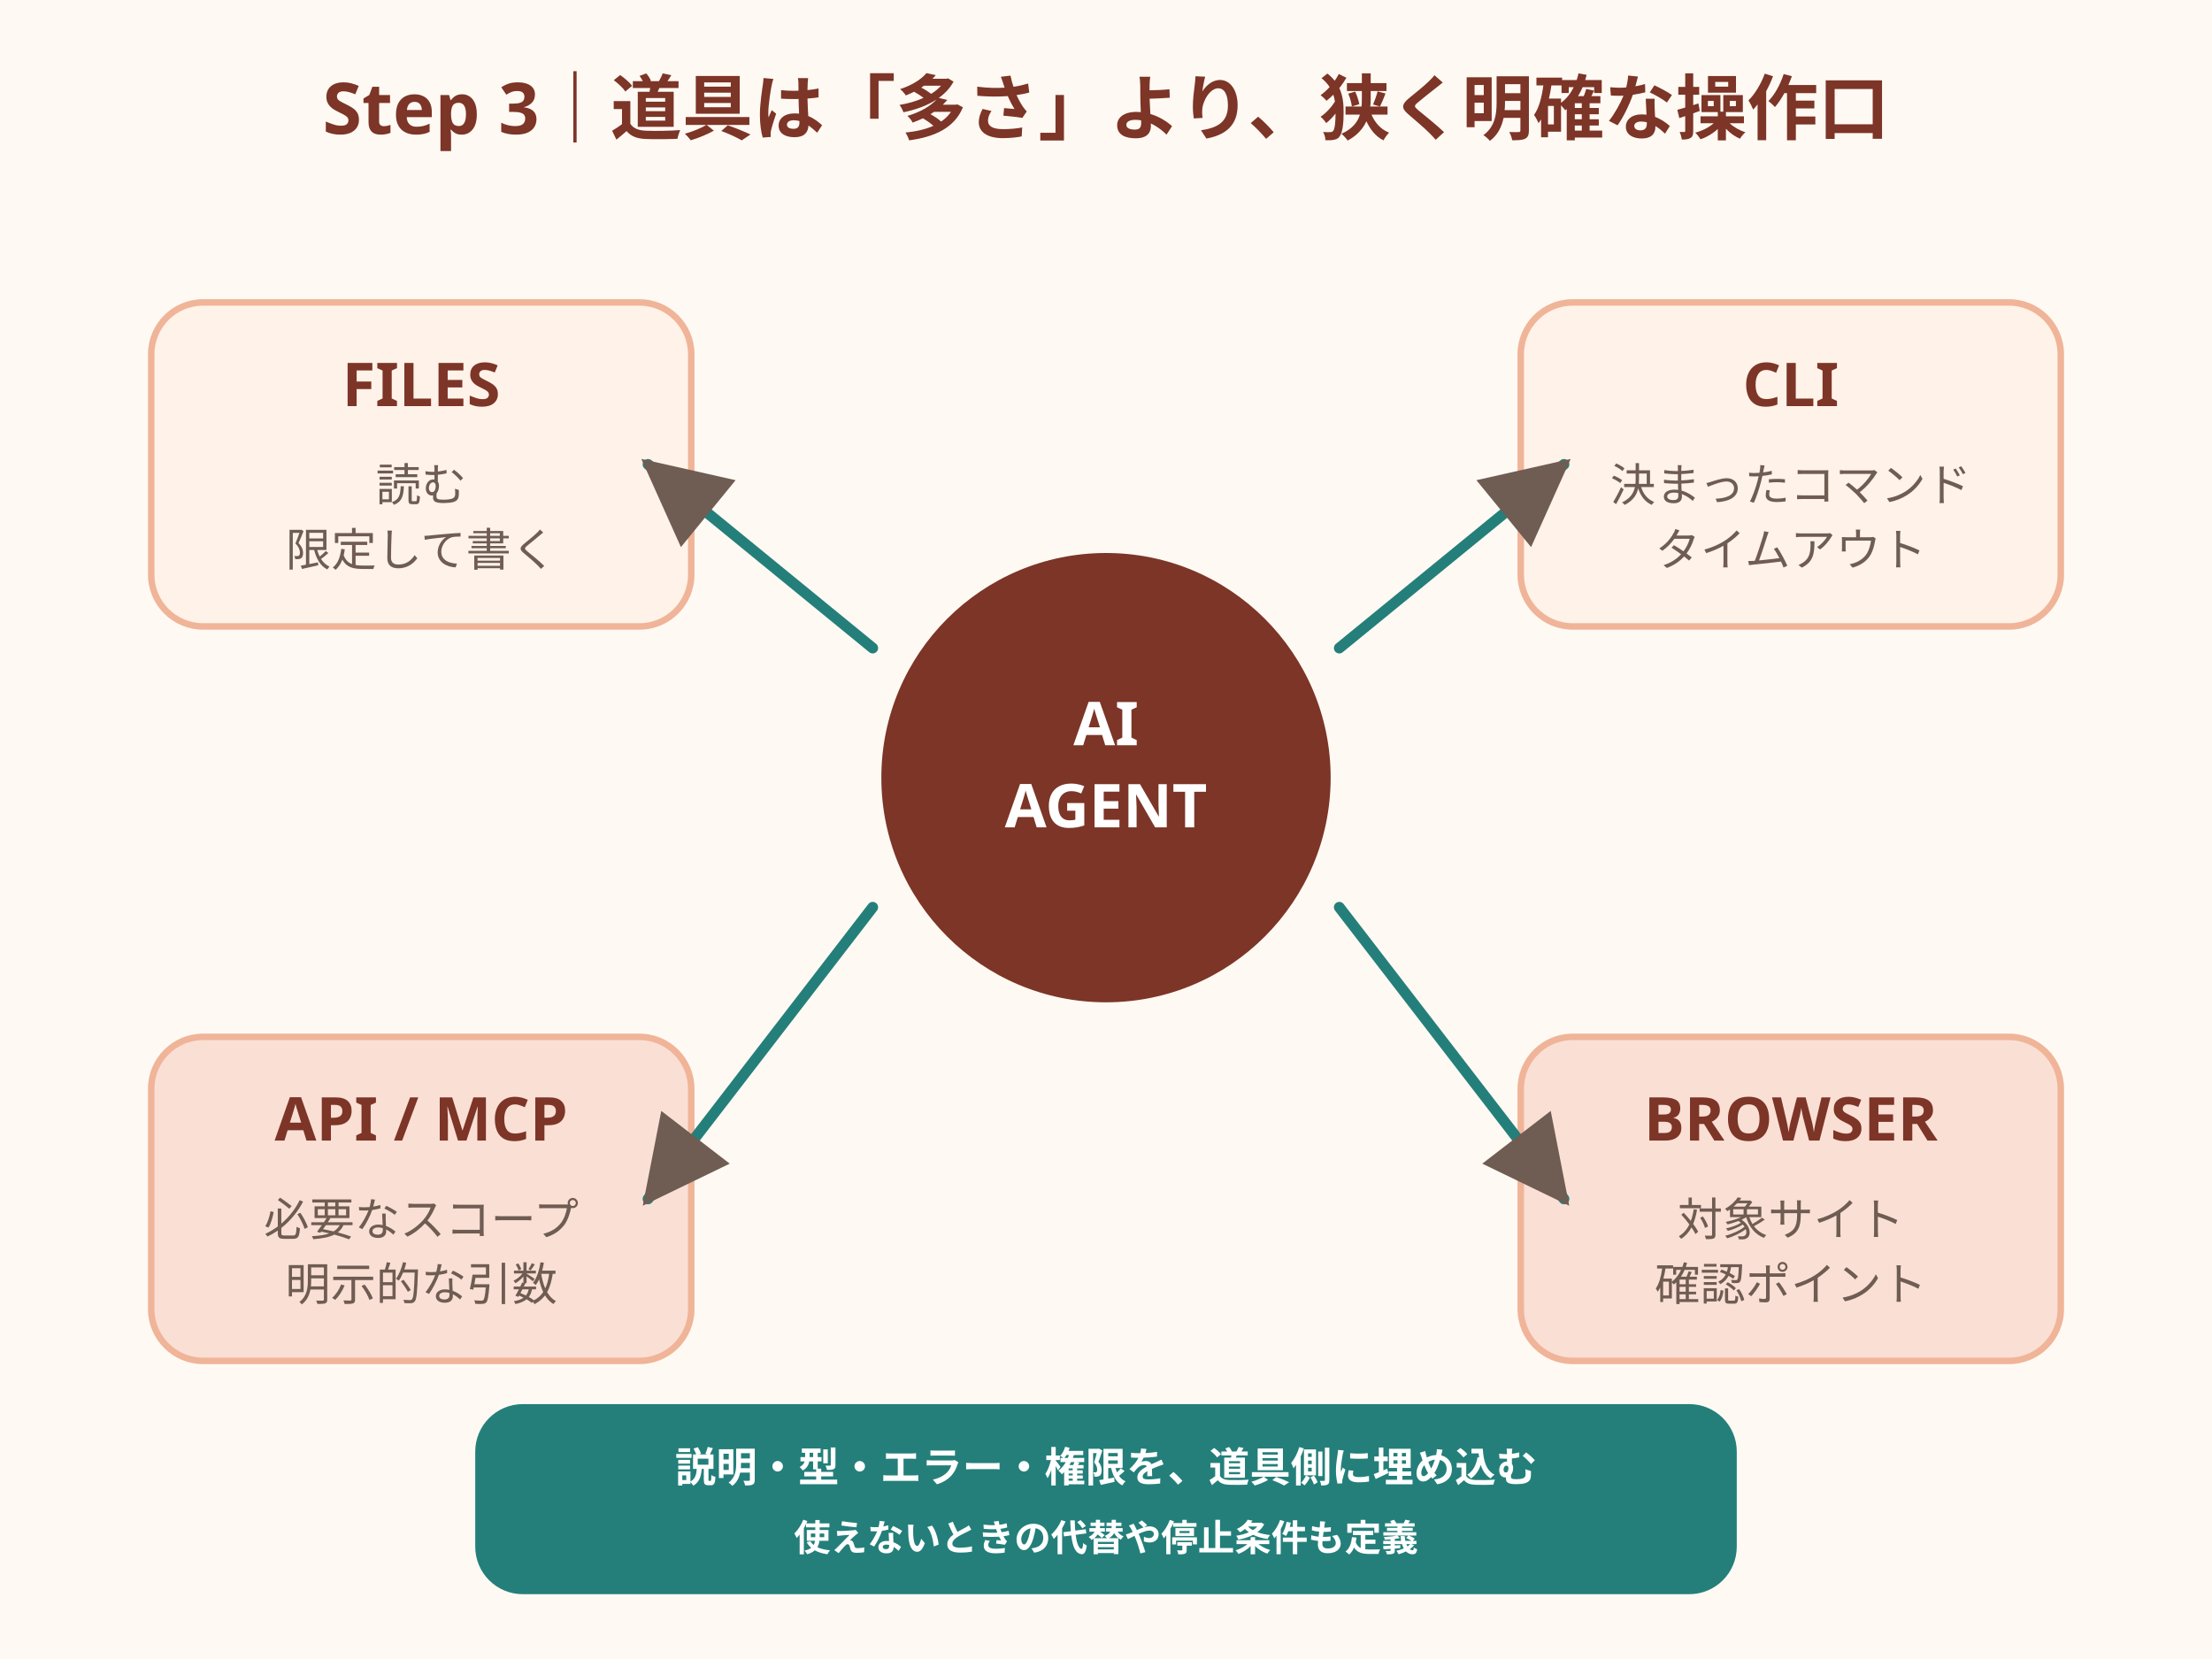
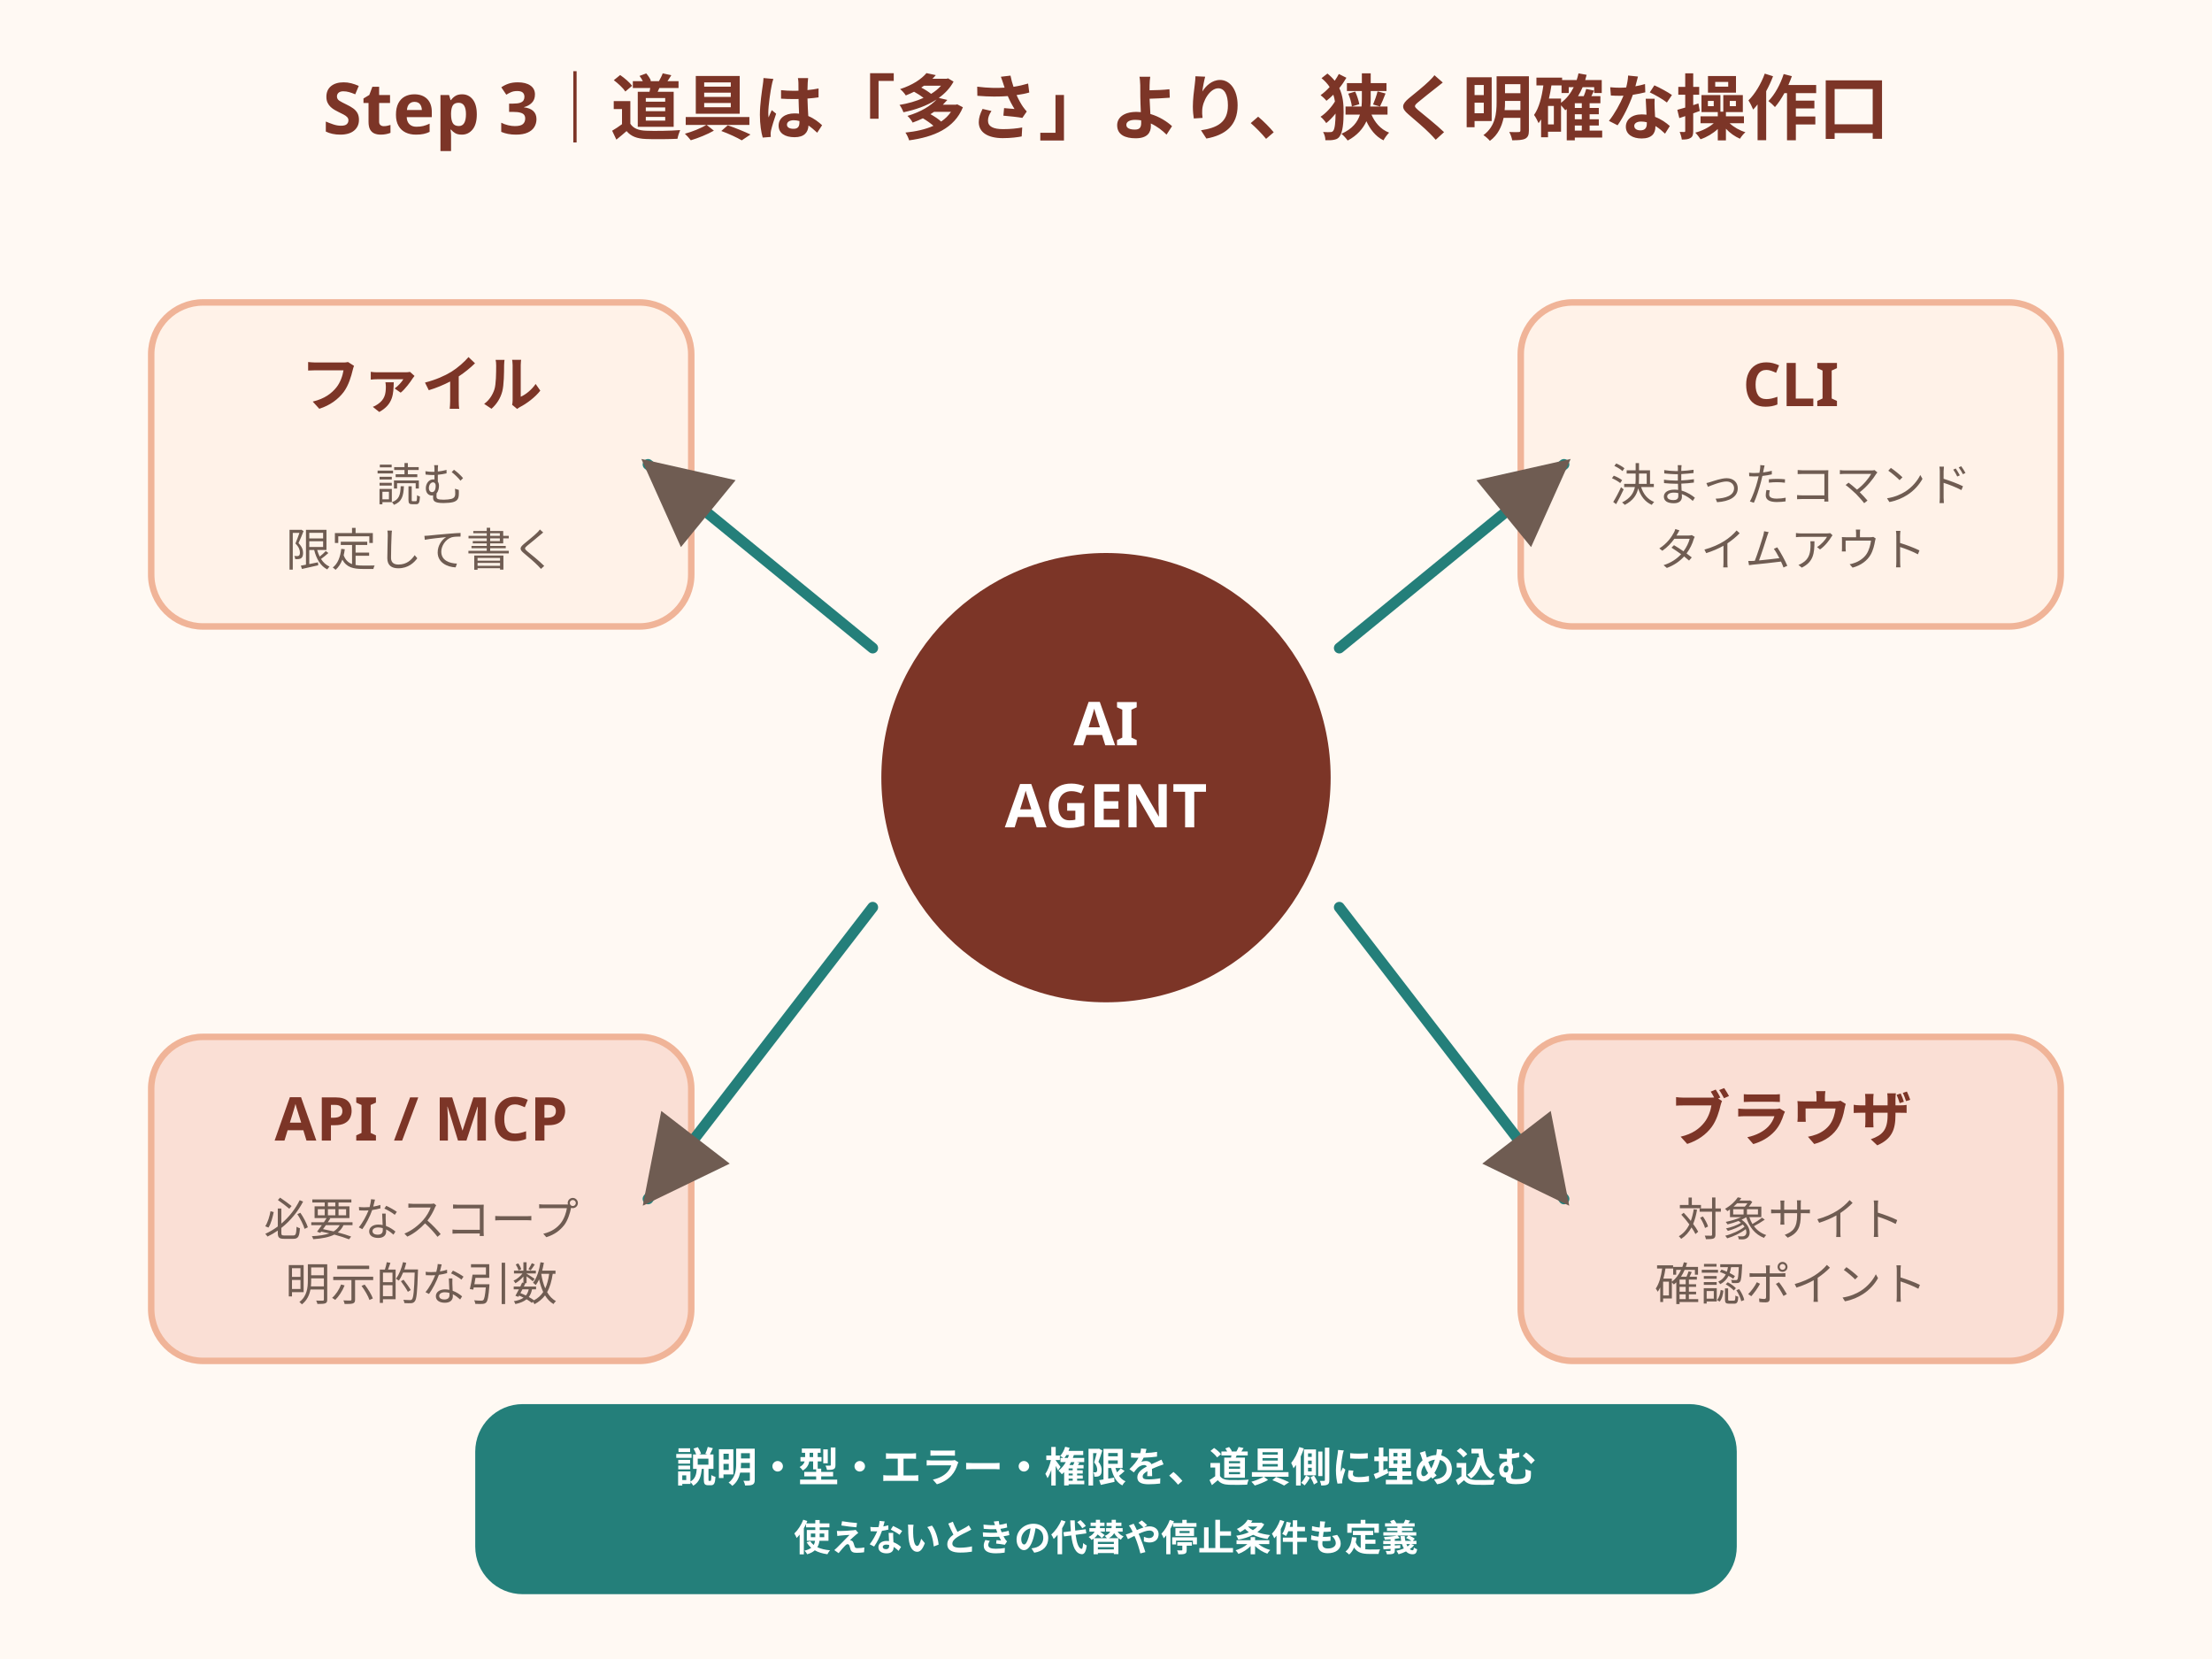
<svg xmlns="http://www.w3.org/2000/svg" width="1024" height="768" viewBox="0 0 1024 768">
  <defs>
    <marker id="arrow" viewBox="0 0 10 10" refX="9" refY="5" markerWidth="8" markerHeight="8" orient="auto-start-reverse">
      <path d="M 0 0 L 10 5 L 0 10 z" fill="#6F5C52" />
    </marker>
  </defs>
  <rect width="1024" height="768" fill="#FFF9F3" />
  <text x="512" y="62" text-anchor="middle" font-family="Hiragino Sans, Yu Gothic, sans-serif" font-size="33" font-weight="800" fill="#7C3527">Step 3｜道具は「多さ」より、狭く明確な操作口</text>
  <circle cx="512" cy="360" r="104" fill="#7C3527" stroke="#7C3527" stroke-width="0" />
  <text x="512" y="345" text-anchor="middle" font-family="Hiragino Sans, Yu Gothic, sans-serif" font-size="28" font-weight="800" fill="#FFFFFF">AI</text>
  <text x="512" y="383" text-anchor="middle" font-family="Hiragino Sans, Yu Gothic, sans-serif" font-size="28" font-weight="800" fill="#FFFFFF">AGENT</text>
  <rect x="70" y="140" width="250" height="150" rx="24" fill="#FFF2E8" stroke="#F0B498" stroke-width="3" />
-   <text x="195.0" y="188" text-anchor="middle" font-family="Hiragino Sans, Yu Gothic, sans-serif" font-size="28" font-weight="700" fill="#7C3527">FILES</text>
+   <text x="195.0" y="188" text-anchor="middle" font-family="Hiragino Sans, Yu Gothic, sans-serif" font-size="28" font-weight="700" fill="#7C3527">ファイル</text>
  <text x="195.0" y="232" text-anchor="middle" font-family="Hiragino Sans, Yu Gothic, sans-serif" font-size="21" font-weight="500" fill="#6F5C52">読む</text>
  <text x="195.0" y="262" text-anchor="middle" font-family="Hiragino Sans, Yu Gothic, sans-serif" font-size="21" font-weight="500" fill="#6F5C52">限定して書く</text>
  <line x1="404" y1="300" x2="300" y2="215" stroke="#247F7A" stroke-width="5" stroke-linecap="round" marker-end="url(#arrow)" />
  <rect x="704" y="140" width="250" height="150" rx="24" fill="#FFF2E8" stroke="#F0B498" stroke-width="3" />
  <text x="829.0" y="188" text-anchor="middle" font-family="Hiragino Sans, Yu Gothic, sans-serif" font-size="28" font-weight="700" fill="#7C3527">CLI</text>
  <text x="829.0" y="232" text-anchor="middle" font-family="Hiragino Sans, Yu Gothic, sans-serif" font-size="21" font-weight="500" fill="#6F5C52">決まったコマンド</text>
  <text x="829.0" y="262" text-anchor="middle" font-family="Hiragino Sans, Yu Gothic, sans-serif" font-size="21" font-weight="500" fill="#6F5C52">タイムアウト</text>
  <line x1="620" y1="300" x2="724" y2="215" stroke="#247F7A" stroke-width="5" stroke-linecap="round" marker-end="url(#arrow)" />
  <rect x="70" y="480" width="250" height="150" rx="24" fill="#FADFD5" stroke="#F0B498" stroke-width="3" />
  <text x="195.0" y="528" text-anchor="middle" font-family="Hiragino Sans, Yu Gothic, sans-serif" font-size="28" font-weight="700" fill="#7C3527">API / MCP</text>
  <text x="195.0" y="572" text-anchor="middle" font-family="Hiragino Sans, Yu Gothic, sans-serif" font-size="21" font-weight="500" fill="#6F5C52">必要なスコープ</text>
  <text x="195.0" y="602" text-anchor="middle" font-family="Hiragino Sans, Yu Gothic, sans-serif" font-size="21" font-weight="500" fill="#6F5C52">明示的な引数</text>
  <line x1="404" y1="420" x2="300" y2="555" stroke="#247F7A" stroke-width="5" stroke-linecap="round" marker-end="url(#arrow)" />
  <rect x="704" y="480" width="250" height="150" rx="24" fill="#FADFD5" stroke="#F0B498" stroke-width="3" />
-   <text x="829.0" y="528" text-anchor="middle" font-family="Hiragino Sans, Yu Gothic, sans-serif" font-size="28" font-weight="700" fill="#7C3527">BROWSER</text>
+   <text x="829.0" y="528" text-anchor="middle" font-family="Hiragino Sans, Yu Gothic, sans-serif" font-size="28" font-weight="700" fill="#7C3527">ブラウザ</text>
  <text x="829.0" y="572" text-anchor="middle" font-family="Hiragino Sans, Yu Gothic, sans-serif" font-size="21" font-weight="500" fill="#6F5C52">対象サイト</text>
  <text x="829.0" y="602" text-anchor="middle" font-family="Hiragino Sans, Yu Gothic, sans-serif" font-size="21" font-weight="500" fill="#6F5C52">確認ポイント</text>
  <line x1="620" y1="420" x2="724" y2="555" stroke="#247F7A" stroke-width="5" stroke-linecap="round" marker-end="url(#arrow)" />
  <rect x="220" y="650" width="584" height="88" rx="22" fill="#247F7A" stroke="#247F7A" stroke-width="0" />
  <text x="512" y="686" text-anchor="middle" font-family="Hiragino Sans, Yu Gothic, sans-serif" font-size="19" font-weight="800" fill="#FFFFFF">説明・型・エラー・権限を、道具側に埋め込む</text>
  <text x="512" y="718" text-anchor="middle" font-family="Hiragino Sans, Yu Gothic, sans-serif" font-size="17" font-weight="600" fill="#FFFFFF">使えないときの代替や停止条件も定義</text>
</svg>
